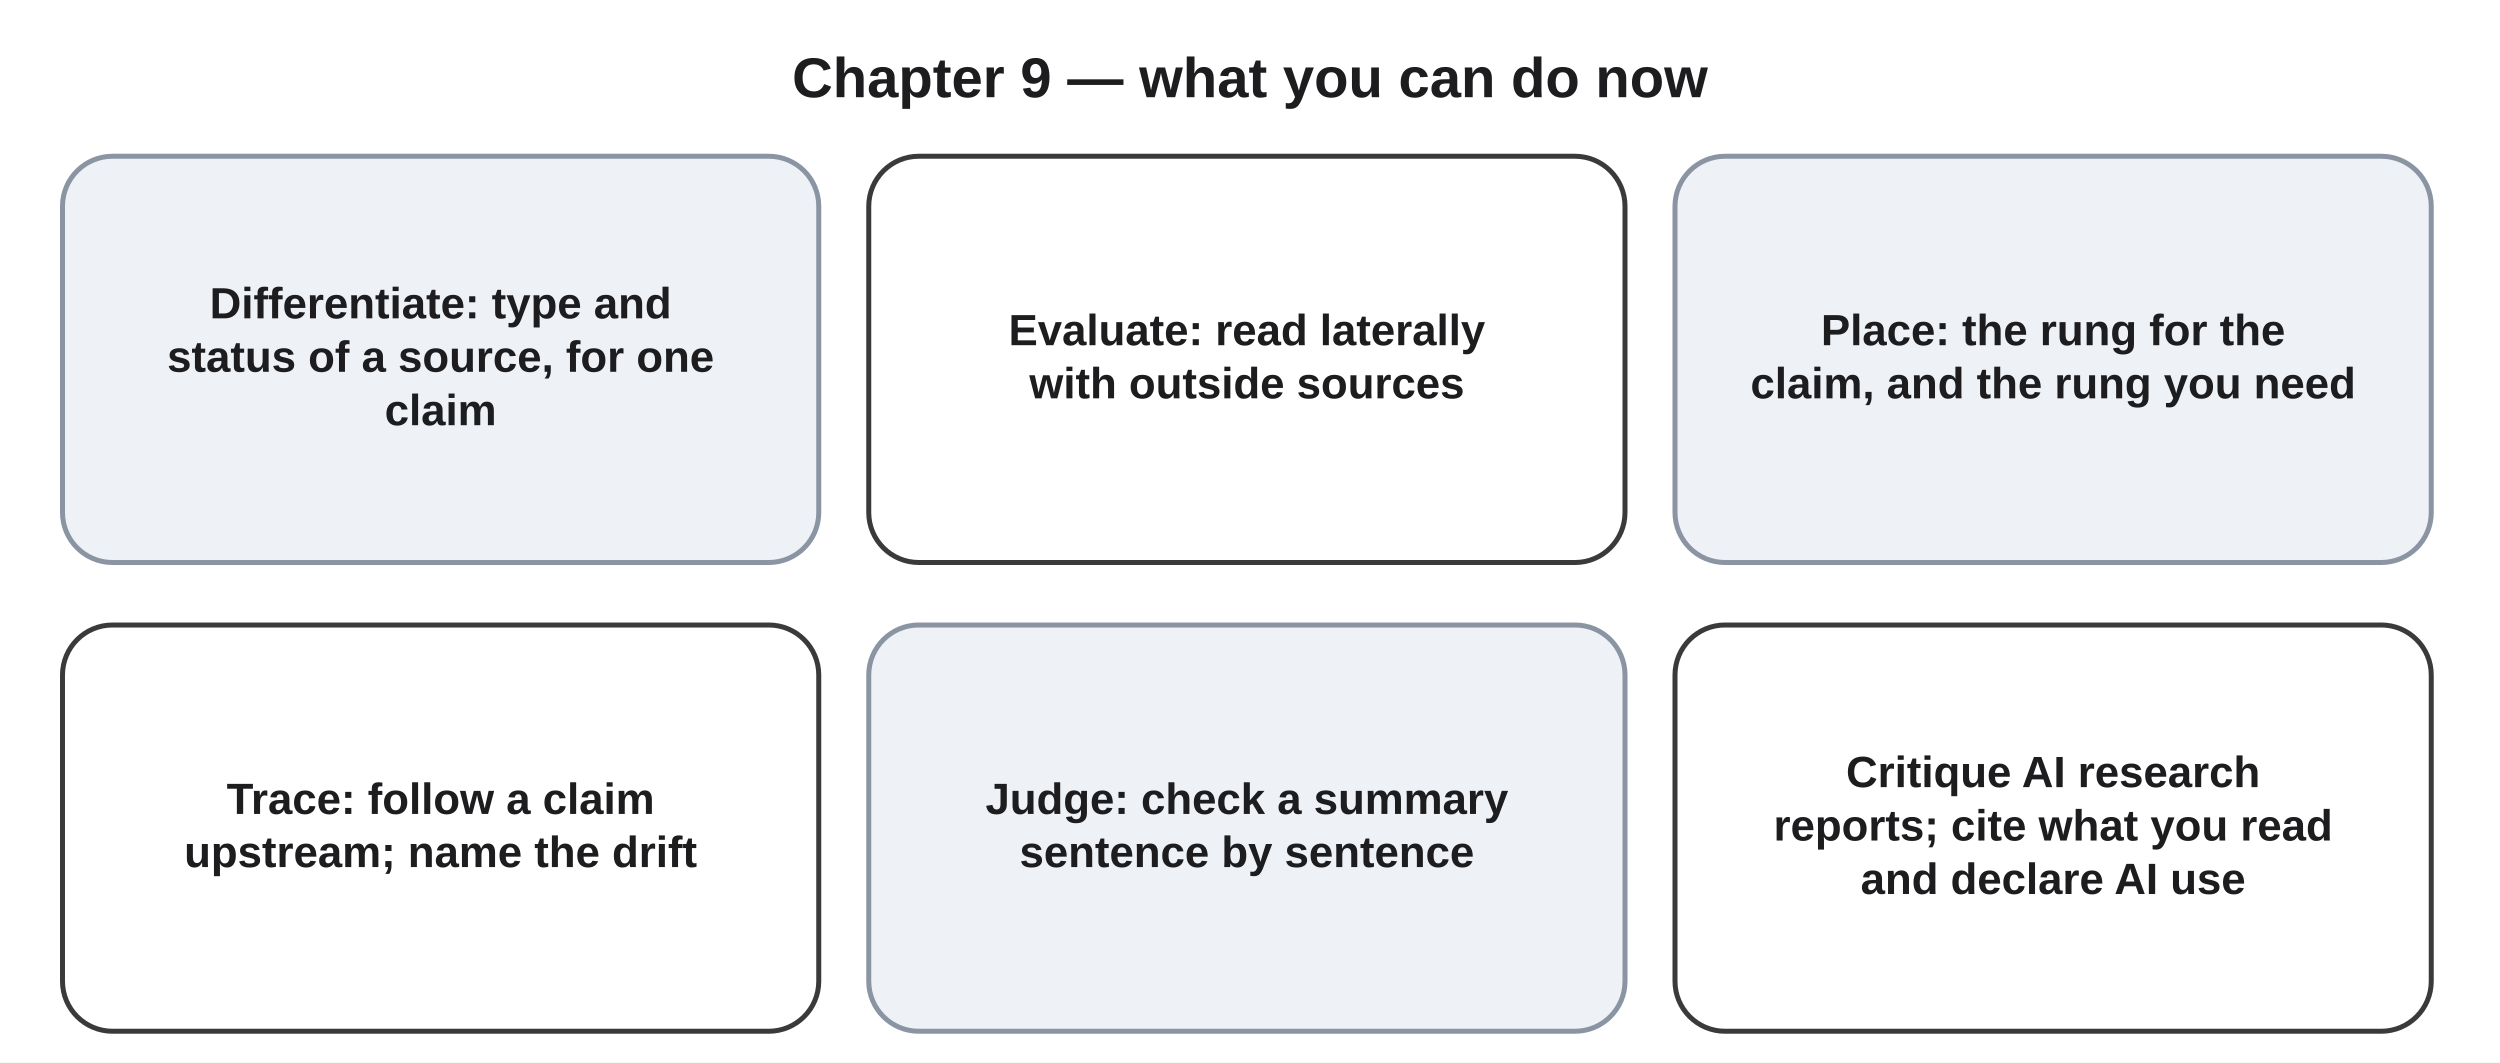
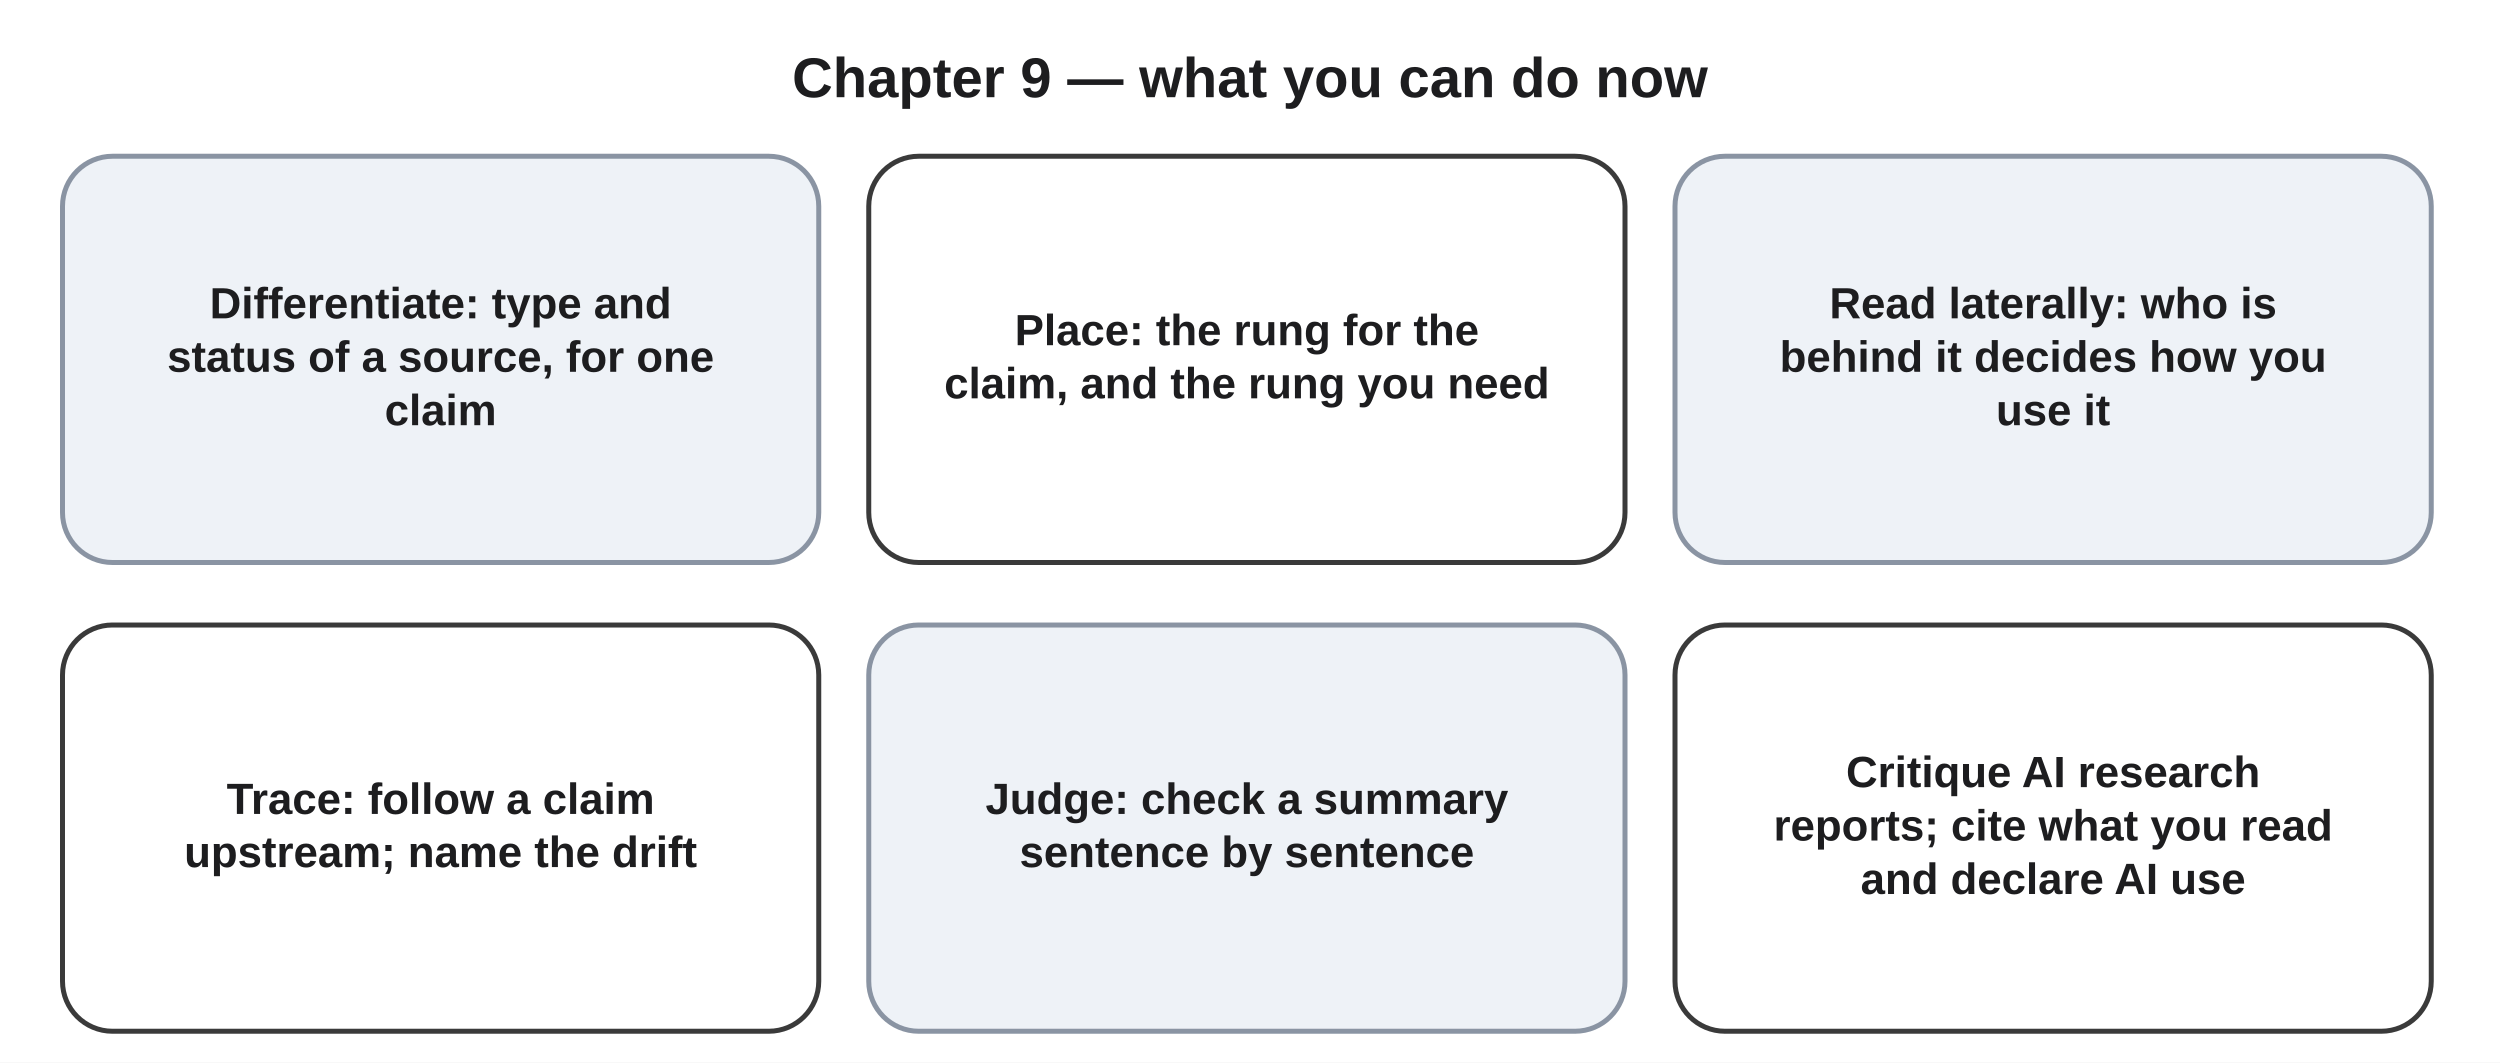
<svg xmlns="http://www.w3.org/2000/svg" viewBox="0 0 800 340" width="800" height="340" role="img" font-family="'Source Sans 3', 'Source Sans Pro', 'Helvetica Neue', Arial, sans-serif">
  <defs>
    <marker id="arrow-color" viewBox="0 0 10 10" refX="9" refY="5" markerWidth="7" markerHeight="7" orient="auto-start-reverse">
      <path d="M0,0 L10,5 L0,10 z" fill="#1D1D1F" />
    </marker>
    <pattern id="hatch" patternUnits="userSpaceOnUse" width="8" height="8" patternTransform="rotate(45)">
      <rect width="8" height="8" fill="#FFFFFF" />
      <line x1="0" y1="0" x2="0" y2="8" stroke="#9A9A9A" stroke-width="1.3" />
    </pattern>
    <pattern id="dots" patternUnits="userSpaceOnUse" width="7" height="7">
      <rect width="7" height="7" fill="#FFFFFF" />
      <circle cx="3.5" cy="3.5" r="1.2" fill="#000" />
    </pattern>
  </defs>
  <rect width="800" height="340" fill="#FFFFFF" />
  <text x="400.0" y="26.0" font-size="18" font-weight="700" text-anchor="middle" dominant-baseline="middle" fill="#1D1D1F" style="">Chapter 9 — what you can do now</text>
  <rect x="20" y="50" width="242" height="130" rx="16" fill="#EEF2F7" stroke="#8A94A3" stroke-width="1.6" />
  <text x="141.0" y="97.9" font-size="14" font-weight="600" text-anchor="middle" dominant-baseline="middle" fill="#1D1D1F" style="">Differentiate: type and</text>
  <text x="141.0" y="115.0" font-size="14" font-weight="600" text-anchor="middle" dominant-baseline="middle" fill="#1D1D1F" style="">status of a source, for one</text>
  <text x="141.0" y="132.1" font-size="14" font-weight="600" text-anchor="middle" dominant-baseline="middle" fill="#1D1D1F" style="">claim</text>
  <rect x="278" y="50" width="242" height="130" rx="16" fill="#FFFFFF" stroke="#3A3A3A" stroke-width="1.6" />
-   <text x="399.0" y="106.5" font-size="14" font-weight="600" text-anchor="middle" dominant-baseline="middle" fill="#1D1D1F" style="">Evaluate: read laterally</text>
-   <text x="399.0" y="123.5" font-size="14" font-weight="600" text-anchor="middle" dominant-baseline="middle" fill="#1D1D1F" style="">with outside sources</text>
+   <text x="399.0" y="106.5" font-size="14" font-weight="600" text-anchor="middle" dominant-baseline="middle" fill="#1D1D1F" style="">Place: the rung for the</text>
+   <text x="399.0" y="123.5" font-size="14" font-weight="600" text-anchor="middle" dominant-baseline="middle" fill="#1D1D1F" style="">claim, and the rung you need</text>
  <rect x="536" y="50" width="242" height="130" rx="16" fill="#EEF2F7" stroke="#8A94A3" stroke-width="1.6" />
-   <text x="657.0" y="106.5" font-size="14" font-weight="600" text-anchor="middle" dominant-baseline="middle" fill="#1D1D1F" style="">Place: the rung for the</text>
-   <text x="657.0" y="123.5" font-size="14" font-weight="600" text-anchor="middle" dominant-baseline="middle" fill="#1D1D1F" style="">claim, and the rung you need</text>
+   <text x="657.0" y="97.9" font-size="14" font-weight="600" text-anchor="middle" dominant-baseline="middle" fill="#1D1D1F" style="">Read laterally: who is</text>
+   <text x="657.0" y="115.0" font-size="14" font-weight="600" text-anchor="middle" dominant-baseline="middle" fill="#1D1D1F" style="">behind it decides how you</text>
+   <text x="657.0" y="132.1" font-size="14" font-weight="600" text-anchor="middle" dominant-baseline="middle" fill="#1D1D1F" style="">use it</text>
  <rect x="20" y="200" width="242" height="130" rx="16" fill="#FFFFFF" stroke="#3A3A3A" stroke-width="1.6" />
  <text x="141.0" y="256.5" font-size="14" font-weight="600" text-anchor="middle" dominant-baseline="middle" fill="#1D1D1F" style="">Trace: follow a claim</text>
  <text x="141.0" y="273.5" font-size="14" font-weight="600" text-anchor="middle" dominant-baseline="middle" fill="#1D1D1F" style="">upstream; name the drift</text>
  <rect x="278" y="200" width="242" height="130" rx="16" fill="#EEF2F7" stroke="#8A94A3" stroke-width="1.6" />
  <text x="399.0" y="256.5" font-size="14" font-weight="600" text-anchor="middle" dominant-baseline="middle" fill="#1D1D1F" style="">Judge: check a summary</text>
  <text x="399.0" y="273.5" font-size="14" font-weight="600" text-anchor="middle" dominant-baseline="middle" fill="#1D1D1F" style="">sentence by sentence</text>
  <rect x="536" y="200" width="242" height="130" rx="16" fill="#FFFFFF" stroke="#3A3A3A" stroke-width="1.6" />
  <text x="657.0" y="247.9" font-size="14" font-weight="600" text-anchor="middle" dominant-baseline="middle" fill="#1D1D1F" style="">Critique AI research</text>
  <text x="657.0" y="265.0" font-size="14" font-weight="600" text-anchor="middle" dominant-baseline="middle" fill="#1D1D1F" style="">reports; cite what you read</text>
  <text x="657.0" y="282.1" font-size="14" font-weight="600" text-anchor="middle" dominant-baseline="middle" fill="#1D1D1F" style="">and declare AI use</text>
</svg>
